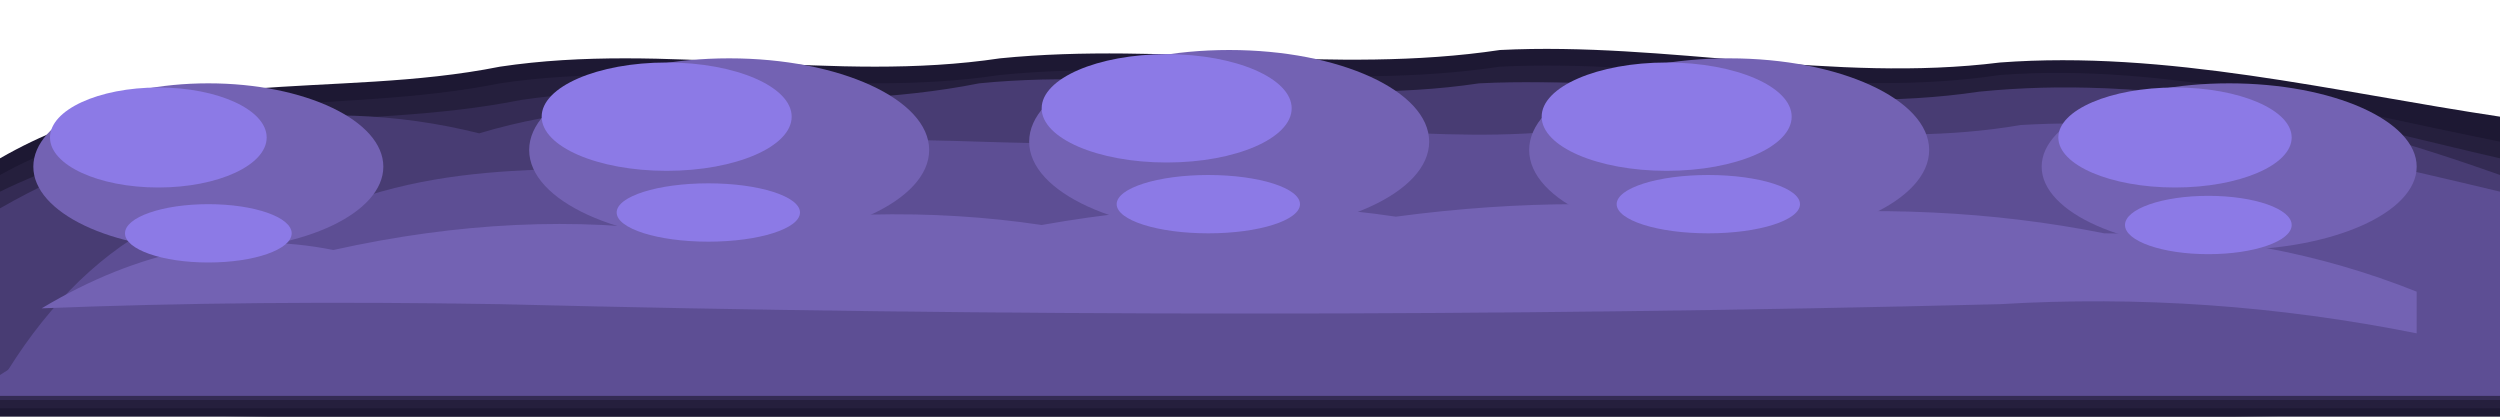
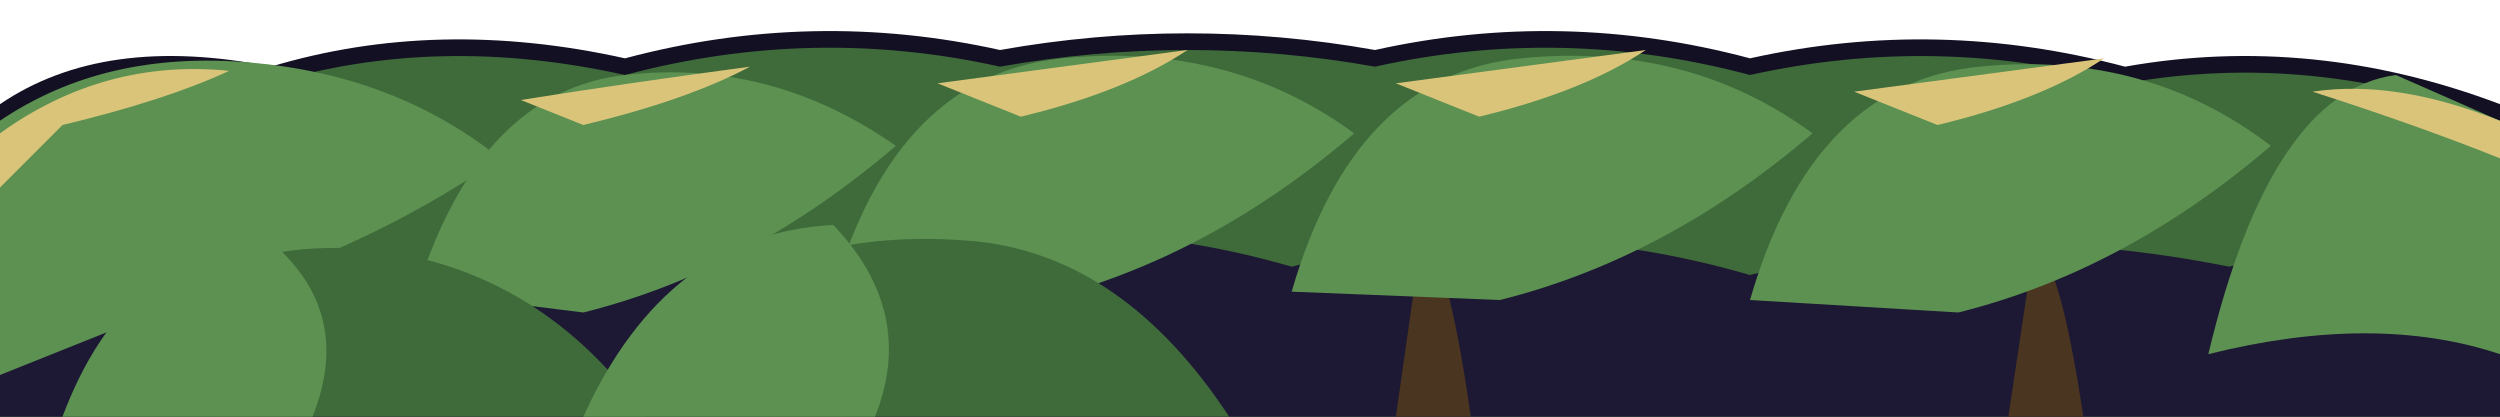
<svg xmlns="http://www.w3.org/2000/svg" viewBox="0 0 600 100">
-   <ellipse cx="300" cy="97" rx="300" ry="5" fill="#141024" opacity="0.5" />
-   <path d="M0,100 L0,38 C40,15 80,24 120,16 C160,10 200,20 240,14 C280,10 320,18 360,12 C400,10 440,20 480,15 C520,12 560,22 600,28 L600,100 Z" fill="#1d1833" />
-   <path d="M0,98 L0,42 C40,20 80,28 120,20 C160,14 200,24 240,18 C280,14 320,22 360,16 C400,14 440,24 480,18 C520,15 560,26 600,34 L600,98 Z" fill="#251f3d" />
-   <path d="M0,96 L0,46 C45,24 85,32 125,24 C165,18 205,28 245,22 C285,18 325,26 365,20 C405,18 445,28 485,22 C525,18 565,30 600,38 L600,96 Z" fill="#342b54" />
-   <path d="M0,95 L0,50 C35,30 75,22 115,32 C155,20 195,28 235,20 C275,16 315,26 355,20 C395,18 435,28 475,22 C515,18 555,26 600,42 L600,95 Z" fill="#483c73" />
-   <path d="M0,92 C20,58 50,40 85,48 C120,36 150,44 185,36 C220,30 250,38 285,32 C320,28 350,36 385,30 C420,28 450,36 485,30 C520,28 550,34 600,46 L600,95 L0,95 Z" fill="#5d4e94" />
-   <ellipse cx="50" cy="40" rx="42" ry="20" fill="#7362b3" />
-   <ellipse cx="38" cy="33" rx="26" ry="12" fill="#8c7ae6" />
-   <ellipse cx="175" cy="36" rx="48" ry="22" fill="#7362b3" />
-   <ellipse cx="160" cy="28" rx="30" ry="13" fill="#8c7ae6" />
-   <ellipse cx="295" cy="34" rx="48" ry="22" fill="#7362b3" />
-   <ellipse cx="280" cy="26" rx="30" ry="13" fill="#8c7ae6" />
-   <ellipse cx="415" cy="36" rx="48" ry="22" fill="#7362b3" />
-   <ellipse cx="400" cy="28" rx="30" ry="13" fill="#8c7ae6" />
-   <ellipse cx="535" cy="40" rx="45" ry="20" fill="#7362b3" />
-   <ellipse cx="522" cy="33" rx="28" ry="12" fill="#8c7ae6" />
-   <path d="M0,90 Q40,64 90,68 Q140,60 190,66 Q240,58 290,64 Q340,58 390,64 Q440,58 490,64 Q540,62 600,84 L600,94 L0,94 Z" fill="#5d4e94" />
-   <path d="M10,74 Q45,53 80,60 Q125,50 165,56 Q210,48 250,54 Q295,46 335,52 Q380,46 420,52 Q465,48 505,56 Q545,56 580,70 L580,80 Q530,70 480,73 C360,76 240,76 120,73 Q60,72 10,74 Z" fill="#7362b3" />
-   <ellipse cx="50" cy="56" rx="20" ry="7" fill="#8c7ae6" />
-   <ellipse cx="170" cy="51" rx="22" ry="7" fill="#8c7ae6" />
-   <ellipse cx="290" cy="49" rx="22" ry="7" fill="#8c7ae6" />
-   <ellipse cx="410" cy="49" rx="22" ry="7" fill="#8c7ae6" />
-   <ellipse cx="530" cy="54" rx="20" ry="7" fill="#8c7ae6" />
+   <path d="M0,100 L0,25 Q25,8 65,16 Q105,4 150,14 Q195,2 240,12 Q285,4 330,12 Q375,2 420,14 Q465,4 510,16 Q555,8 600,25 L600,100 Z" fill="#141024" />
+   <path d="M0,100 L0,29 Q25,12 65,20 Q105,8 150,18 Q195,6 240,16 Q285,8 330,16 Q375,6 420,18 Q465,8 510,20 Q555,12 600,29 L600,100 Z" fill="#3f6b3a" />
+   <path d="M0,100 L0,66 Q45,52 95,68 Q145,50 200,64 Q255,48 310,64 Q365,50 420,66 Q475,52 535,64 Q570,55 600,66 L600,100 Z" fill="#1d1833" />
+   <path d="M52,100 L58,62 Q64,62 70,100 Z" fill="#4a3520" />
+   <path d="M185,100 L191,58 Q197,58 203,100 Z" fill="#4a3520" />
+   <path d="M335,100 L341,58 Q347,58 353,100 Z" fill="#4a3520" />
+   <path d="M482,100 L488,60 Q494,60 500,100 Z" fill="#4a3520" />
+   <path d="M0,90 L0,29 Q25,12 60,15 Q95,18 120,38 Q85,62 45,72 L0,90 Z" fill="#5c9152" />
+   <path d="M0,32 Q25,14 55,17 Q40,24 15,30 L0,45 Z" fill="#d9c47a" />
+   <path d="M100,70 Q115,22 150,18 Q185,14 215,35 Q180,65 140,75 Z" fill="#5c9152" />
+   <path d="M125,24 Q150,20 180,16 Q165,24 140,30 Z" fill="#d9c47a" />
+   <path d="M200,70 Q215,18 255,14 Q295,10 325,32 Q290,62 250,72 Z" fill="#5c9152" />
+   <path d="M225,20 Q255,16 285,12 Q270,22 245,28 Z" fill="#d9c47a" />
+   <path d="M310,70 Q325,18 365,14 Q405,10 435,32 Q400,62 360,72 Z" fill="#5c9152" />
+   <path d="M335,20 Q365,16 395,12 Q380,22 355,28 Z" fill="#d9c47a" />
+   <path d="M420,72 Q435,20 475,16 Q515,12 545,35 Q510,65 470,75 Z" fill="#5c9152" />
+   <path d="M445,22 Q475,18 505,14 Q490,24 465,30 Z" fill="#d9c47a" />
+   <path d="M530,85 Q545,22 575,18 L600,29 L600,85 Q570,75 530,85 Z" fill="#5c9152" />
+   <path d="M555,22 Q575,19 600,29 L600,38 Q580,30 555,22 Z" fill="#d9c47a" />
+   <path d="M15,100 Q40,55 90,60 Q130,65 155,100 Z" fill="#3f6b3a" />
+   <path d="M15,100 Q30,60 65,58 Q85,75 75,100 Z" fill="#5c9152" />
+   <path d="M140,100 Q175,52 235,58 Q270,62 295,100 Z" fill="#3f6b3a" />
+   <path d="M140,100 Q160,56 200,54 Q220,75 210,100 Z" fill="#5c9152" />
</svg>
